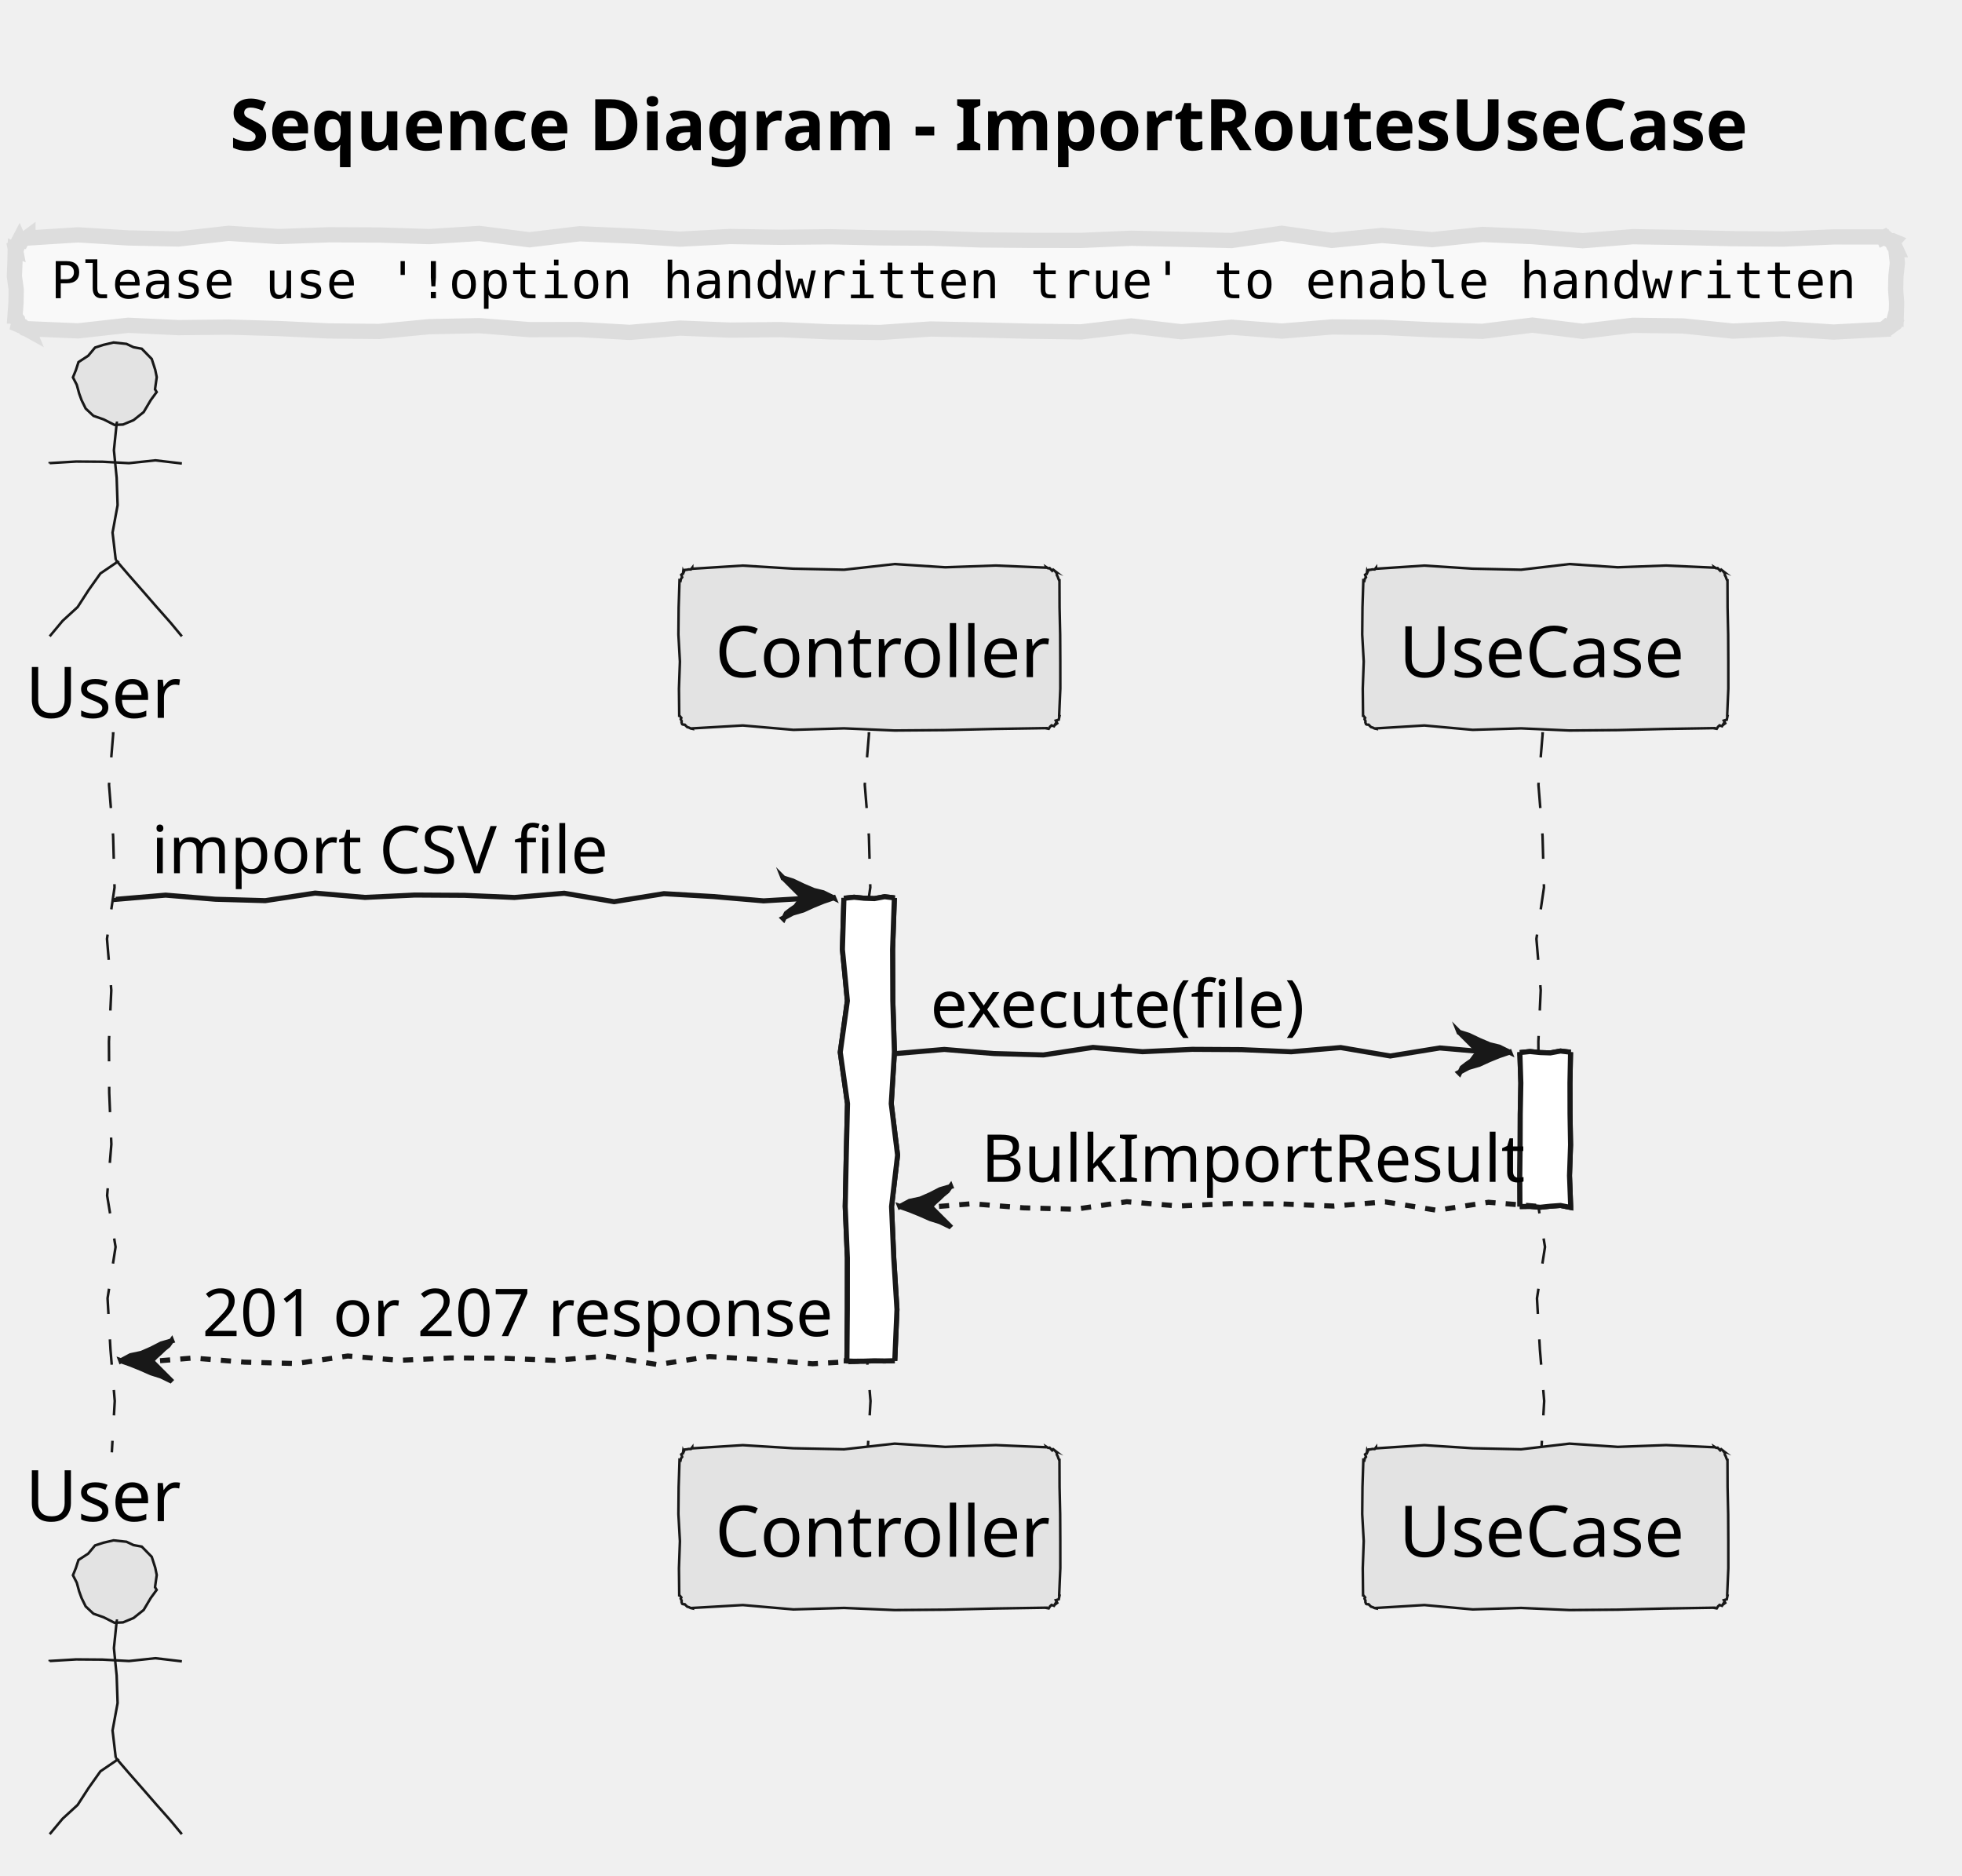
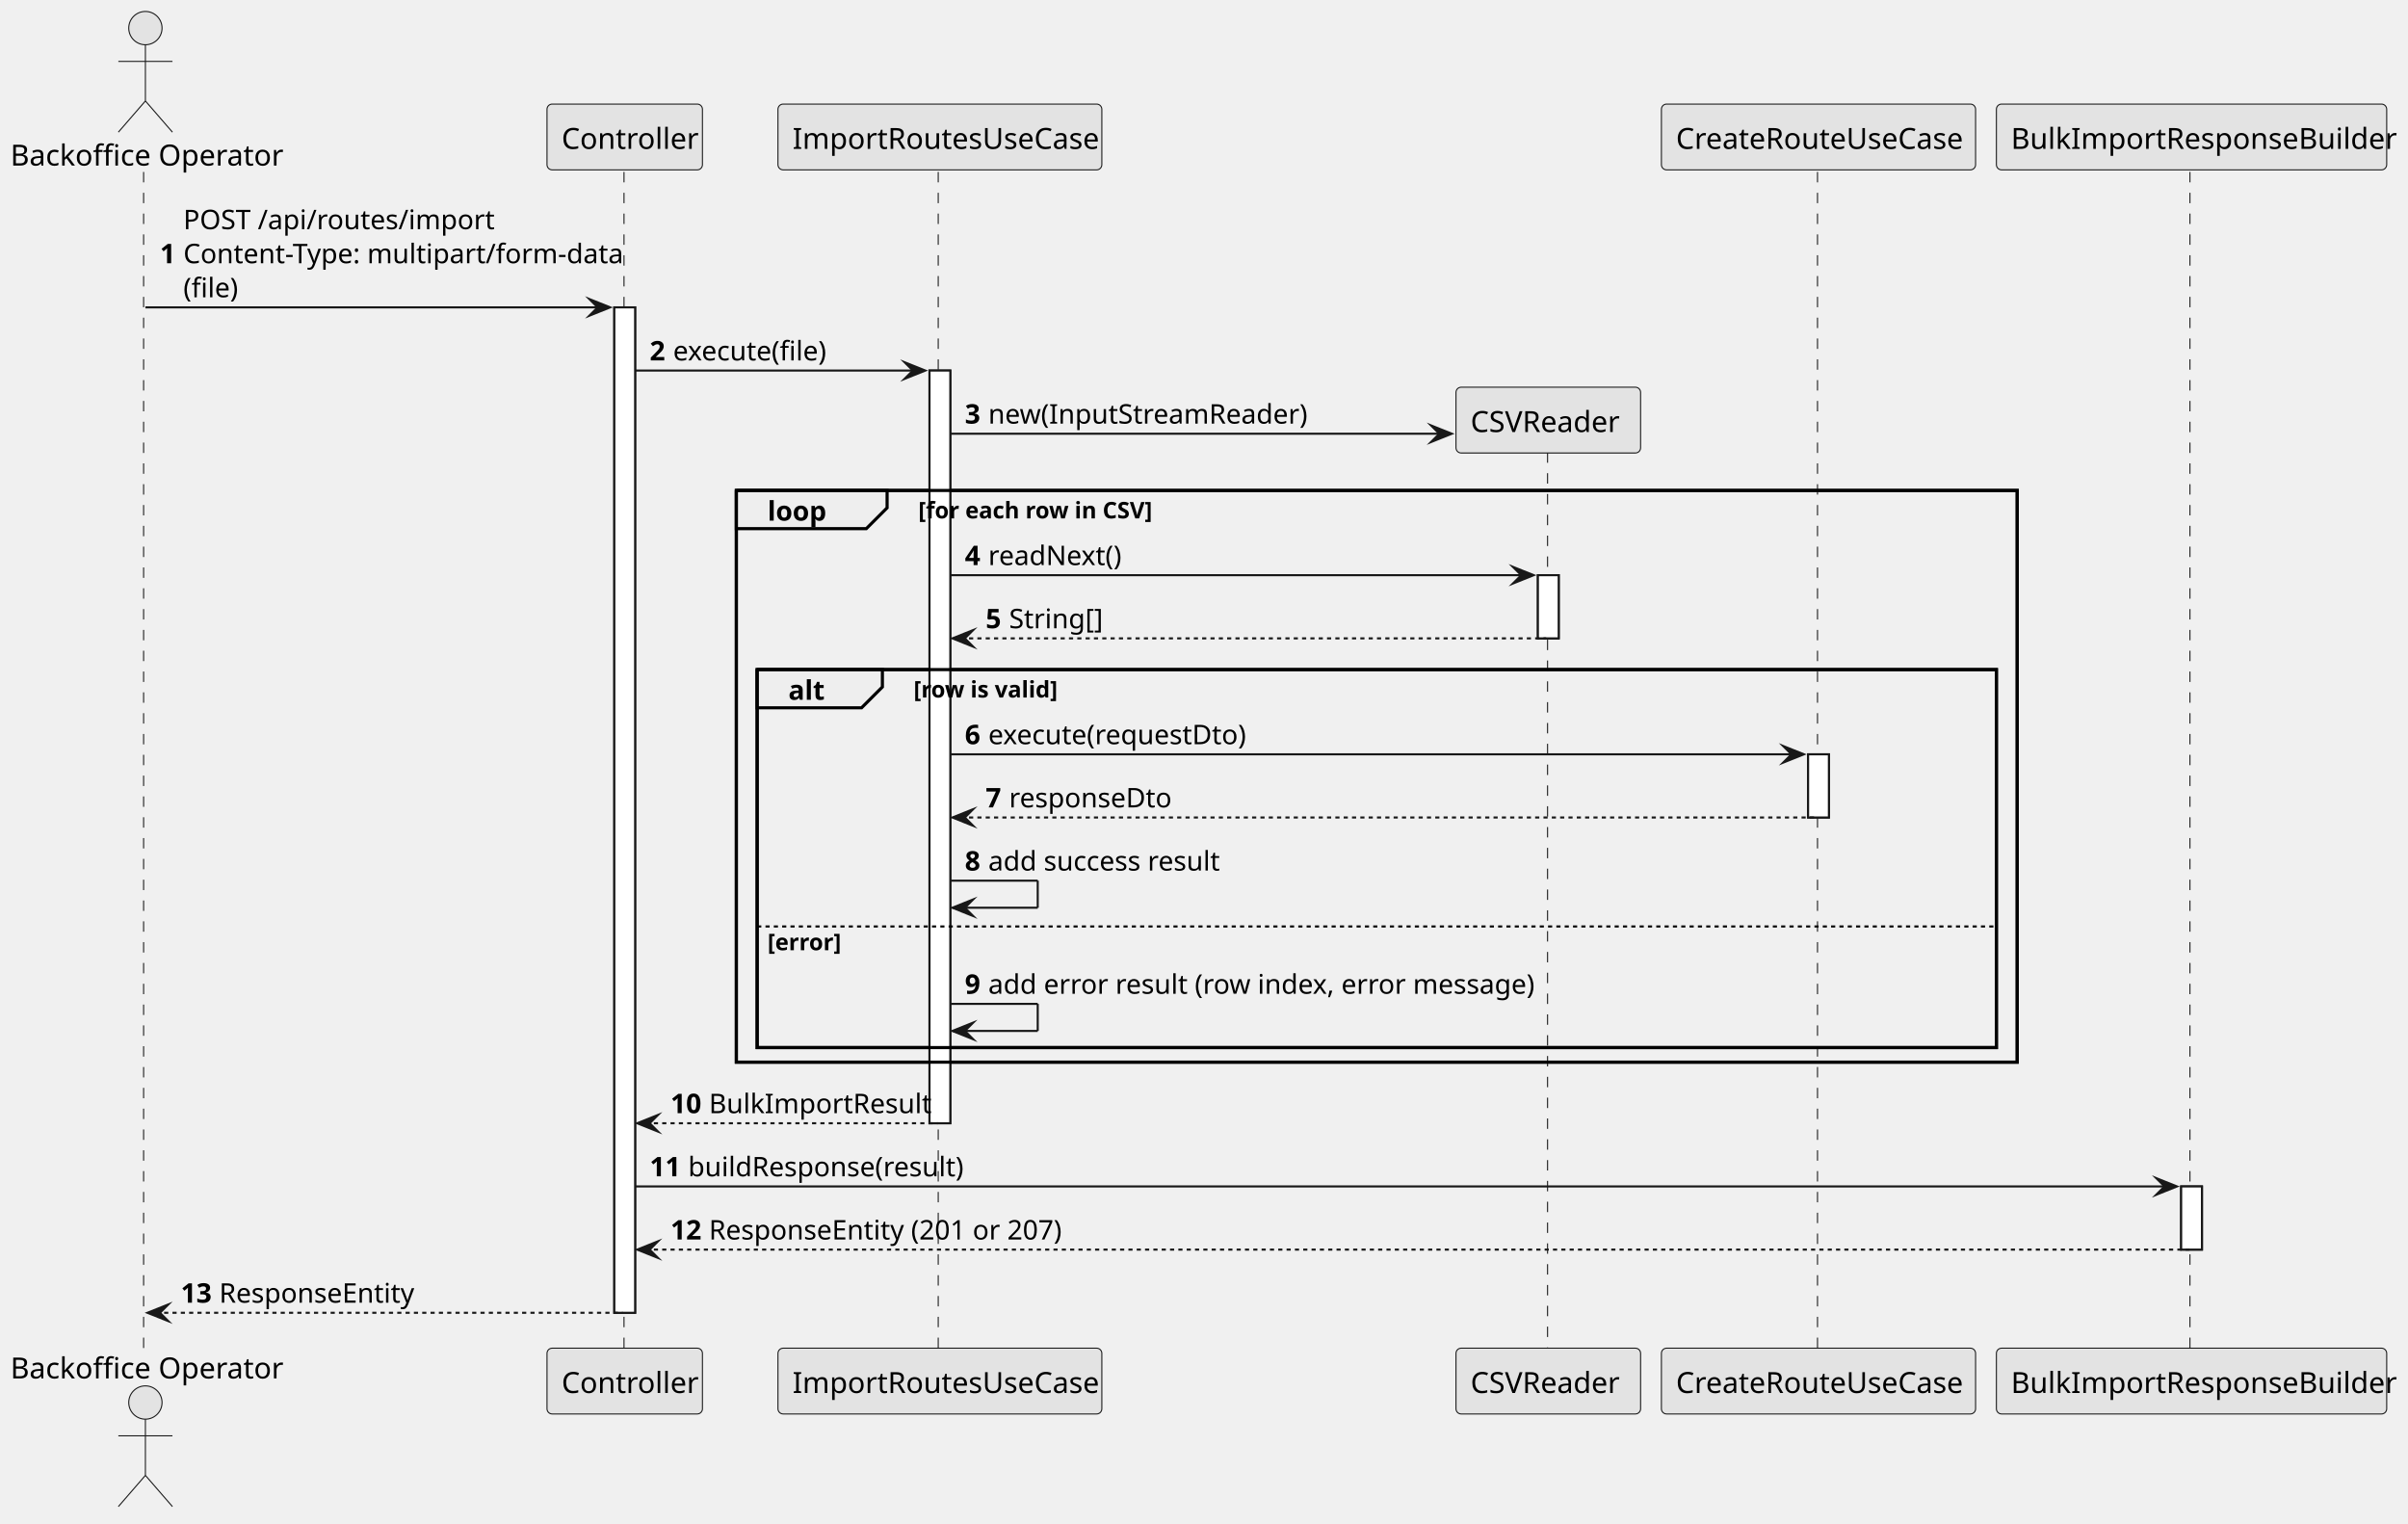
- <svg xmlns="http://www.w3.org/2000/svg" contentStyleType="text/css" data-diagram-type="SEQUENCE" height="369px" preserveAspectRatio="none" style="width:386px;height:369px;background:#FFFFFF;" version="1.1" viewBox="0 0 386 369" width="386px" zoomAndPan="magnify">
+ <svg xmlns="http://www.w3.org/2000/svg" contentStyleType="text/css" data-diagram-type="SEQUENCE" height="732px" preserveAspectRatio="none" style="width:1157px;height:732px;background:#FFFFFF;" version="1.1" viewBox="0 0 1157 732" width="1157px" zoomAndPan="magnify">
  <defs />
  <g>
-     <g class="title" data-source-line="7">
-       <text fill="#000000" font-family="FG Virgil" font-size="14" font-weight="700" lengthAdjust="spacing" textLength="288.641" x="45.209" y="29.533">Sequence Diagram - ImportRoutesUseCase</text>
-     </g>
-     <polygon fill="#F9F9F9" points="5.5,46.609,5.5,46.82,15.366,46.195,25.233,46.803,35.099,47.009,44.966,45.896,54.832,46.532,64.699,46.183,74.565,46.226,84.432,46.541,94.298,45.918,104.165,47.163,114.031,45.979,123.897,46.412,133.764,47.041,143.63,46.524,153.497,46.678,163.363,46.577,173.23,46.788,183.096,46.849,192.963,47.195,202.829,47.28,212.695,47.289,222.562,46.864,232.428,47.073,242.295,47.312,252.161,45.888,262.028,47.288,271.894,46.313,281.761,47.143,291.627,46.114,301.493,46.541,311.36,47.351,321.226,46.561,331.093,46.715,340.959,46.948,350.826,47.026,360.692,46.605,370.559,46.609,370.595,46.698,370.839,46.58,371.302,46.99,371.689,47.218,372.029,47.332,372.326,47.342,372.515,47.42,372.324,47.633,372.418,47.965,372.574,48.323,372.894,48.748,373.059,49.109,372.993,49.109,373.286,51.721,373,54.332,372.944,56.943,373.135,59.555,373.059,62.166,372.853,62.081,372.752,62.453,372.966,62.956,372.753,63.282,372.699,63.674,372.326,63.934,372.285,63.835,372.014,64.178,371.695,64.409,371.205,64.228,370.9,64.49,370.559,64.666,370.559,64.792,360.692,65.318,350.826,64.662,340.959,65.129,331.093,64.112,321.226,63.989,311.36,65.17,301.493,63.949,291.627,65.175,281.761,64.873,271.894,64.398,262.028,64.312,252.161,65.125,242.295,64.367,232.428,65.258,222.562,64.113,212.695,65.283,202.829,65.15,192.963,64.911,183.096,64.713,173.23,65.393,163.363,65.28,153.497,64.835,143.63,64.934,133.764,64.536,123.897,65.382,114.031,64.821,104.165,64.839,94.298,64.058,84.432,64.261,74.565,65.197,64.699,65.096,54.832,64.623,44.966,64.344,35.099,64.447,25.233,63.98,15.366,65.081,5.5,64.666,5.594,64.894,5.214,64.682,4.881,64.587,4.422,64.185,4.097,64.107,3.732,63.934,3.613,63.884,3.673,63.617,3.515,63.258,3.463,62.944,3.076,62.49,3,62.166,2.955,62.166,3.148,59.555,3.189,56.943,2.829,54.332,2.935,51.721,3,49.109,3.046,49.128,2.958,48.678,3.402,48.447,3.519,48.082,3.555,47.682,3.732,47.342,3.75,47.385,4.179,47.42,4.399,46.952,4.833,46.999,5.183,46.844,5.5,46.609" style="stroke:#DDDDDD;stroke-width:3;stroke-linejoin:miter;stroke-miterlimit:10;" />
-     <text fill="#000000" font-family="monospace" font-size="10" lengthAdjust="spacing" textLength="354.058" x="10" y="58.666">Please use '!option handwritten true' to enable handwritten</text>
-     <g>
-       <polygon fill="#FFFFFF" points="166.033,176.627,166.033,176.697,168.033,176.489,170.033,176.691,172.033,176.76,174.033,176.389,176.033,176.627,175.955,176.627,175.606,186.744,175.649,196.861,175.965,206.978,175.341,217.096,176.586,227.213,175.402,237.33,175.835,247.447,176.465,257.565,176.033,267.682,176.033,267.653,174.033,267.704,172.033,267.671,170.033,267.741,168.033,267.761,166.033,267.682,166.618,267.682,166.704,257.565,166.712,247.447,166.287,237.33,166.496,227.213,166.735,217.096,165.311,206.978,166.711,196.861,165.736,186.744,166.033,176.627" style="stroke:#181818;stroke-width:1;stroke-linejoin:miter;stroke-miterlimit:10;" />
-     </g>
-     <g>
-       <polygon fill="#FFFFFF" points="299.012,206.978,299.012,207.049,301.012,206.84,303.012,207.043,305.012,207.112,307.012,206.741,309.012,206.978,308.986,206.978,308.87,213.049,308.884,219.119,308.989,225.19,308.781,231.26,309.012,237.33,309.012,237.515,307.012,237.12,305.012,237.264,303.012,237.474,301.012,237.302,299.012,237.33,299.034,237.33,299.001,231.26,299.071,225.19,299.091,219.119,299.207,213.049,299.012,206.978" style="stroke:#181818;stroke-width:1;stroke-linejoin:miter;stroke-miterlimit:10;" />
-     </g>
-     <g class="participant-lifeline" data-entity-uid="part1" data-qualified-name="user" data-source-line="9" id="part1-lifeline">
-       <g>
-         <polygon fill="#000000" fill-opacity="0" points="18.779,144.275,18.779,144.345,20.379,144.137,21.979,144.34,23.579,144.409,25.179,144.038,26.779,144.275,26.702,144.275,26.353,154.376,26.396,164.476,26.711,174.577,26.088,184.677,27.333,194.778,26.149,204.878,26.581,214.978,27.211,225.079,26.694,235.179,26.848,245.28,26.747,255.38,26.958,265.481,27.018,275.581,26.779,285.682,26.779,285.877,25.179,285.905,23.579,285.908,21.979,285.767,20.379,285.836,18.779,285.682,19.482,285.682,18.058,275.581,19.458,265.481,18.483,255.38,19.313,245.28,18.284,235.179,18.711,225.079,19.521,214.978,18.731,204.878,18.885,194.778,19.118,184.677,19.195,174.577,18.775,164.476,19.067,154.376,18.779,144.275" />
-         <path d="M22,144.275 L22.28,144.275 L21.448,154.376 L22.258,164.476 L22.533,174.577 L21.049,184.677 L21.896,194.778 L21.431,204.878 L21.489,214.978 L21.909,225.079 L21.078,235.179 L22.738,245.28 L21.16,255.38 L21.736,265.481 L22.576,275.581 L22,285.682" fill="none" style="stroke:#181818;stroke-width:0.5;stroke-dasharray:5,5;" />
-       </g>
-     </g>
-     <g class="participant-lifeline" data-entity-uid="part2" data-qualified-name="ctrl" data-source-line="10" id="part2-lifeline">
-       <g>
-         <polygon fill="#000000" fill-opacity="0" points="167.033,144.275,167.033,144.345,168.633,144.137,170.233,144.34,171.833,144.409,173.433,144.038,175.033,144.275,174.955,144.275,174.606,154.376,174.649,164.476,174.965,174.577,174.341,184.677,175.586,194.778,174.402,204.878,174.835,214.978,175.465,225.079,174.947,235.179,175.101,245.28,175.001,255.38,175.211,265.481,175.272,275.581,175.033,285.682,175.033,285.877,173.433,285.905,171.833,285.908,170.233,285.767,168.633,285.836,167.033,285.682,167.735,285.682,166.311,275.581,167.711,265.481,166.736,255.38,167.566,245.28,166.538,235.179,166.964,225.079,167.774,214.978,166.984,204.878,167.138,194.778,167.371,184.677,167.449,174.577,167.029,164.476,167.32,154.376,167.033,144.275" />
-         <path d="M170.688,144.275 L170.968,144.275 L170.136,154.376 L170.946,164.476 L171.221,174.577 L169.737,184.677 L170.584,194.778 L170.119,204.878 L170.177,214.978 L170.597,225.079 L169.766,235.179 L171.426,245.28 L169.848,255.38 L170.424,265.481 L171.264,275.581 L170.688,285.682" fill="none" style="stroke:#181818;stroke-width:0.5;stroke-dasharray:5,5;" />
-       </g>
-     </g>
-     <g class="participant-lifeline" data-entity-uid="part3" data-qualified-name="uc" data-source-line="11" id="part3-lifeline">
-       <g>
-         <polygon fill="#000000" fill-opacity="0" points="300.012,144.275,300.012,144.345,301.612,144.137,303.212,144.34,304.812,144.409,306.412,144.038,308.012,144.275,307.934,144.275,307.585,154.376,307.628,164.476,307.944,174.577,307.32,184.677,308.565,194.778,307.381,204.878,307.814,214.978,308.444,225.079,307.926,235.179,308.08,245.28,307.98,255.38,308.19,265.481,308.251,275.581,308.012,285.682,308.012,285.877,306.412,285.905,304.812,285.908,303.212,285.767,301.612,285.836,300.012,285.682,300.714,285.682,299.291,275.581,300.69,265.481,299.715,255.38,300.546,245.28,299.517,235.179,299.943,225.079,300.753,214.978,299.963,204.878,300.117,194.778,300.35,184.677,300.428,174.577,300.008,164.476,300.299,154.376,300.012,144.275" />
-         <path d="M303.222,144.275 L303.502,144.275 L302.67,154.376 L303.48,164.476 L303.755,174.577 L302.271,184.677 L303.119,194.778 L302.654,204.878 L302.711,214.978 L303.131,225.079 L302.3,235.179 L303.96,245.28 L302.382,255.38 L302.959,265.481 L303.798,275.581 L303.222,285.682" fill="none" style="stroke:#181818;stroke-width:0.5;stroke-dasharray:5,5;" />
-       </g>
-     </g>
-     <g class="participant participant-head" data-entity-uid="part1" data-qualified-name="user" data-source-line="9" id="part1-head">
-       <text fill="#000000" font-family="FG Virgil" font-size="14" lengthAdjust="spacing" textLength="29.559" x="5" y="141.199">User</text>
-       <polygon fill="#E3E3E3" points="30.823,77.112,29.651,78.714,28.264,81.061,26.28,82.643,24.196,83.507,22.534,83.583,20.397,82.501,18.382,81.794,16.852,80.36,16.049,78.717,15.573,77.409,15.107,75.701,14.35,74.231,14.932,72.796,15.441,71.224,17.353,69.98,18.698,68.367,20.364,67.831,22.343,67.37,24.881,67.644,26.272,68.299,27.888,68.597,29.854,70.61,30.539,72.736,30.836,74.187,30.499,76.577" style="stroke:#181818;stroke-width:0.5;stroke-linejoin:miter;stroke-miterlimit:10;" />
-       <path d="M22.779,83.166 L22.966,83.166 L22.411,88.566 L22.951,93.966 L23.135,99.366 L22.145,104.766 L22.779,110.166 M9.779,91.166 L9.779,91.097 L14.979,90.787 L20.179,90.825 L25.379,91.105 L30.579,90.552 L35.779,91.166 M22.779,110.166 L23.151,110.488 L19.756,112.799 L17.447,116.051 L15.269,119.418 L12.322,122.116 L9.779,125.166 M22.779,110.166 L22.825,110.206 L25.358,113.147 L28.099,116.27 L30.74,119.305 L33.573,122.507 L35.779,125.166" fill="none" style="stroke:#181818;stroke-width:0.5;" />
-     </g>
-     <g class="participant participant-tail" data-entity-uid="part1" data-qualified-name="user" data-source-line="9" id="part1-tail">
-       <text fill="#000000" font-family="FG Virgil" font-size="14" lengthAdjust="spacing" textLength="29.559" x="5" y="299.215">User</text>
-       <polygon fill="#E3E3E3" points="30.823,312.737,29.651,314.339,28.264,316.686,26.28,318.268,24.196,319.132,22.534,319.208,20.397,318.126,18.382,317.419,16.852,315.985,16.049,314.342,15.573,313.034,15.107,311.326,14.35,309.856,14.932,308.421,15.441,306.849,17.353,305.605,18.698,303.992,20.364,303.456,22.343,302.995,24.881,303.269,26.272,303.925,27.888,304.222,29.854,306.235,30.539,308.361,30.836,309.812,30.499,312.202" style="stroke:#181818;stroke-width:0.5;stroke-linejoin:miter;stroke-miterlimit:10;" />
-       <path d="M22.779,318.791 L22.966,318.791 L22.411,324.191 L22.951,329.591 L23.135,334.991 L22.145,340.391 L22.779,345.791 M9.779,326.791 L9.779,326.722 L14.979,326.412 L20.179,326.45 L25.379,326.73 L30.579,326.176 L35.779,326.791 M22.779,345.791 L23.151,346.113 L19.756,348.424 L17.447,351.676 L15.269,355.043 L12.322,357.741 L9.779,360.791 M22.779,345.791 L22.825,345.831 L25.358,348.772 L28.099,351.895 L30.74,354.93 L33.573,358.132 L35.779,360.791" fill="none" style="stroke:#181818;stroke-width:0.5;" />
-     </g>
-     <g class="participant participant-head" data-entity-uid="part2" data-qualified-name="ctrl" data-source-line="10" id="part2-head">
-       <polygon fill="#E3E3E3" points="136.188,111.666,136.188,111.876,146.144,111.252,156.099,111.859,166.055,112.066,176.011,110.953,185.966,111.588,195.922,111.24,205.877,111.666,205.828,111.548,206.222,111.791,206.496,111.746,207.009,112.276,207.211,112.058,207.645,112.398,207.584,112.373,207.925,112.807,207.912,113.094,208.106,113.468,208.221,113.808,208.377,114.166,208.437,114.166,208.457,119.488,208.573,124.81,208.601,130.132,208.604,135.453,208.377,140.775,208.456,140.808,208.374,141.188,208.301,141.572,207.716,141.744,208.001,142.276,207.645,142.543,207.607,142.452,207.36,142.854,206.875,142.684,206.576,142.961,206.326,143.357,205.877,143.275,205.877,143.227,195.922,143.381,185.966,143.614,176.011,143.692,166.055,143.272,156.099,143.563,146.144,142.703,136.188,143.275,136.224,143.363,135.904,143.298,135.538,143.119,135.206,143.025,134.712,142.541,134.42,142.543,134.219,142.46,134.082,142.11,134.109,141.828,133.92,141.457,134.044,141.216,133.688,140.775,133.63,140.775,133.574,135.453,133.764,130.132,133.466,124.81,133.515,119.488,133.688,114.166,133.888,114.249,133.969,113.868,134.207,113.553,134.028,113.064,134.372,112.793,134.42,112.398,134.495,112.58,134.714,112.106,135.115,112.076,135.497,111.998,135.918,112.013,136.188,111.666" style="stroke:#181818;stroke-width:0.5;stroke-linejoin:miter;stroke-miterlimit:10;" />
-       <text fill="#000000" font-family="FG Virgil" font-size="14" lengthAdjust="spacing" textLength="60.69" x="140.688" y="133.199">Controller</text>
-     </g>
-     <g class="participant participant-tail" data-entity-uid="part2" data-qualified-name="ctrl" data-source-line="10" id="part2-tail">
-       <polygon fill="#E3E3E3" points="136.188,284.682,136.188,284.892,146.144,284.267,156.099,284.875,166.055,285.081,176.011,283.968,185.966,284.604,195.922,284.255,205.877,284.682,205.828,284.563,206.222,284.807,206.496,284.762,207.009,285.291,207.211,285.073,207.645,285.414,207.584,285.389,207.925,285.822,207.912,286.11,208.106,286.483,208.221,286.824,208.377,287.182,208.437,287.182,208.457,292.503,208.573,297.825,208.601,303.147,208.604,308.469,208.377,313.791,208.456,313.824,208.374,314.204,208.301,314.588,207.716,314.76,208.001,315.292,207.645,315.559,207.607,315.467,207.36,315.87,206.875,315.699,206.576,315.977,206.326,316.373,205.877,316.291,205.877,316.242,195.922,316.396,185.966,316.63,176.011,316.707,166.055,316.287,156.099,316.578,146.144,315.719,136.188,316.291,136.224,316.379,135.904,316.313,135.538,316.135,135.206,316.041,134.712,315.557,134.42,315.559,134.219,315.476,134.082,315.126,134.109,314.844,133.92,314.473,134.044,314.231,133.688,313.791,133.63,313.791,133.574,308.469,133.764,303.147,133.466,297.825,133.515,292.503,133.688,287.182,133.888,287.264,133.969,286.884,134.207,286.568,134.028,286.08,134.372,285.808,134.42,285.414,134.495,285.596,134.714,285.122,135.115,285.091,135.497,285.013,135.918,285.029,136.188,284.682" style="stroke:#181818;stroke-width:0.5;stroke-linejoin:miter;stroke-miterlimit:10;" />
-       <text fill="#000000" font-family="FG Virgil" font-size="14" lengthAdjust="spacing" textLength="60.69" x="140.688" y="306.215">Controller</text>
-     </g>
-     <g class="participant participant-head" data-entity-uid="part3" data-qualified-name="uc" data-source-line="11" id="part3-head">
-       <polygon fill="#E3E3E3" points="270.722,111.666,270.722,111.876,280.233,111.252,289.745,111.859,299.256,112.066,308.767,110.953,318.279,111.588,327.79,111.24,337.301,111.666,337.252,111.548,337.646,111.791,337.92,111.746,338.433,112.276,338.635,112.058,339.069,112.398,339.008,112.373,339.349,112.807,339.336,113.094,339.529,113.468,339.645,113.808,339.801,114.166,339.861,114.166,339.881,119.488,339.997,124.81,340.025,130.132,340.028,135.453,339.801,140.775,339.88,140.808,339.798,141.188,339.725,141.572,339.14,141.744,339.424,142.276,339.069,142.543,339.031,142.452,338.784,142.854,338.299,142.684,338,142.961,337.749,143.357,337.301,143.275,337.301,143.227,327.79,143.381,318.279,143.614,308.767,143.692,299.256,143.272,289.745,143.563,280.233,142.703,270.722,143.275,270.758,143.363,270.438,143.298,270.072,143.119,269.74,143.025,269.246,142.541,268.954,142.543,268.754,142.46,268.617,142.11,268.643,141.828,268.454,141.457,268.579,141.216,268.222,140.775,268.164,140.775,268.108,135.453,268.298,130.132,268,124.81,268.049,119.488,268.222,114.166,268.422,114.249,268.503,113.868,268.741,113.553,268.562,113.064,268.906,112.793,268.954,112.398,269.03,112.58,269.248,112.106,269.649,112.076,270.031,111.998,270.452,112.013,270.722,111.666" style="stroke:#181818;stroke-width:0.5;stroke-linejoin:miter;stroke-miterlimit:10;" />
-       <text fill="#000000" font-family="FG Virgil" font-size="14" lengthAdjust="spacing" textLength="57.579" x="275.222" y="133.199">UseCase</text>
-     </g>
-     <g class="participant participant-tail" data-entity-uid="part3" data-qualified-name="uc" data-source-line="11" id="part3-tail">
-       <polygon fill="#E3E3E3" points="270.722,284.682,270.722,284.892,280.233,284.267,289.745,284.875,299.256,285.081,308.767,283.968,318.279,284.604,327.79,284.255,337.301,284.682,337.252,284.563,337.646,284.807,337.92,284.762,338.433,285.291,338.635,285.073,339.069,285.414,339.008,285.389,339.349,285.822,339.336,286.11,339.529,286.483,339.645,286.824,339.801,287.182,339.861,287.182,339.881,292.503,339.997,297.825,340.025,303.147,340.028,308.469,339.801,313.791,339.88,313.824,339.798,314.204,339.725,314.588,339.14,314.76,339.424,315.292,339.069,315.559,339.031,315.467,338.784,315.87,338.299,315.699,338,315.977,337.749,316.373,337.301,316.291,337.301,316.242,327.79,316.396,318.279,316.63,308.767,316.707,299.256,316.287,289.745,316.578,280.233,315.719,270.722,316.291,270.758,316.379,270.438,316.313,270.072,316.135,269.74,316.041,269.246,315.557,268.954,315.559,268.754,315.476,268.617,315.126,268.643,314.844,268.454,314.473,268.579,314.231,268.222,313.791,268.164,313.791,268.108,308.469,268.298,303.147,268,297.825,268.049,292.503,268.222,287.182,268.422,287.264,268.503,286.884,268.741,286.568,268.562,286.08,268.906,285.808,268.954,285.414,269.03,285.596,269.248,285.122,269.649,285.091,270.031,285.013,270.452,285.029,270.722,284.682" style="stroke:#181818;stroke-width:0.5;stroke-linejoin:miter;stroke-miterlimit:10;" />
-       <text fill="#000000" font-family="FG Virgil" font-size="14" lengthAdjust="spacing" textLength="57.579" x="275.222" y="306.215">UseCase</text>
-     </g>
-     <g>
-       <polygon fill="#FFFFFF" points="166.033,176.627,166.033,176.697,168.033,176.489,170.033,176.691,172.033,176.76,174.033,176.389,176.033,176.627,175.955,176.627,175.606,186.744,175.649,196.861,175.965,206.978,175.341,217.096,176.586,227.213,175.402,237.33,175.835,247.447,176.465,257.565,176.033,267.682,176.033,267.653,174.033,267.704,172.033,267.671,170.033,267.741,168.033,267.761,166.033,267.682,166.618,267.682,166.704,257.565,166.712,247.447,166.287,237.33,166.496,227.213,166.735,217.096,165.311,206.978,166.711,196.861,165.736,186.744,166.033,176.627" style="stroke:#181818;stroke-width:1;stroke-linejoin:miter;stroke-miterlimit:10;" />
-     </g>
-     <g>
-       <polygon fill="#FFFFFF" points="299.012,206.978,299.012,207.049,301.012,206.84,303.012,207.043,305.012,207.112,307.012,206.741,309.012,206.978,308.986,206.978,308.87,213.049,308.884,219.119,308.989,225.19,308.781,231.26,309.012,237.33,309.012,237.515,307.012,237.12,305.012,237.264,303.012,237.474,301.012,237.302,299.012,237.33,299.034,237.33,299.001,231.26,299.071,225.19,299.091,219.119,299.207,213.049,299.012,206.978" style="stroke:#181818;stroke-width:1;stroke-linejoin:miter;stroke-miterlimit:10;" />
+     <g>
+       <rect fill="#FFFFFF" height="483.016" style="stroke:#181818;stroke-width:1;" width="10" x="295.168" y="147.664" />
+     </g>
+     <g>
+       <rect fill="#FFFFFF" height="361.609" style="stroke:#181818;stroke-width:1;" width="10" x="446.607" y="178.016" />
+     </g>
+     <g>
+       <rect fill="#FFFFFF" height="30.352" style="stroke:#181818;stroke-width:1;" width="10" x="738.926" y="276.328" />
+     </g>
+     <g>
+       <rect fill="#FFFFFF" height="30.352" style="stroke:#181818;stroke-width:1;" width="10" x="868.756" y="362.383" />
+     </g>
+     <g>
+       <rect fill="#FFFFFF" height="30.352" style="stroke:#181818;stroke-width:1;" width="10" x="1048.001" y="569.977" />
+     </g>
+     <rect fill="none" height="274.648" style="stroke:#000000;stroke-width:1.5;" width="615.435" x="353.8" y="235.625" />
+     <rect fill="none" height="181.594" style="stroke:#000000;stroke-width:1.5;" width="595.435" x="363.8" y="321.68" />
+     <g class="participant-lifeline" data-entity-uid="part1" data-qualified-name="Actor" data-source-line="6" id="part1-lifeline">
+       <g>
+         <rect fill="#000000" fill-opacity="0" height="566.07" width="8" x="65.862" y="82.609" />
+         <line style="stroke:#181818;stroke-width:0.5;stroke-dasharray:5,5;" x1="69" x2="69" y1="82.609" y2="648.68" />
+       </g>
+     </g>
+     <g class="participant-lifeline" data-entity-uid="part2" data-qualified-name="Ctrl" data-source-line="7" id="part2-lifeline">
+       <g>
+         <rect fill="#000000" fill-opacity="0" height="566.07" width="8" x="296.168" y="82.609" />
+         <line style="stroke:#181818;stroke-width:0.5;stroke-dasharray:5,5;" x1="299.823" x2="299.823" y1="82.609" y2="648.68" />
+       </g>
+     </g>
+     <g class="participant-lifeline" data-entity-uid="part3" data-qualified-name="UC" data-source-line="8" id="part3-lifeline">
+       <g>
+         <rect fill="#000000" fill-opacity="0" height="566.07" width="8" x="447.607" y="82.609" />
+         <line style="stroke:#181818;stroke-width:0.5;stroke-dasharray:5,5;" x1="450.8" x2="450.8" y1="82.609" y2="648.68" />
+       </g>
+     </g>
+     <g class="participant-lifeline" data-entity-uid="part4" data-qualified-name="Reader" data-source-line="9" id="part4-lifeline">
+       <g>
+         <rect fill="#000000" fill-opacity="0" height="431.359" width="8" x="739.926" y="217.32" />
+         <line style="stroke:#181818;stroke-width:0.5;stroke-dasharray:5,5;" x1="743.574" x2="743.574" y1="217.32" y2="648.68" />
+       </g>
+     </g>
+     <g class="participant-lifeline" data-entity-uid="part5" data-qualified-name="InnerUC" data-source-line="10" id="part5-lifeline">
+       <g>
+         <rect fill="#000000" fill-opacity="0" height="566.07" width="8" x="869.756" y="82.609" />
+         <line style="stroke:#181818;stroke-width:0.5;stroke-dasharray:5,5;" x1="873.277" x2="873.277" y1="82.609" y2="648.68" />
+       </g>
+     </g>
+     <g class="participant-lifeline" data-entity-uid="part6" data-qualified-name="Builder" data-source-line="11" id="part6-lifeline">
+       <g>
+         <rect fill="#000000" fill-opacity="0" height="566.07" width="8" x="1049.001" y="82.609" />
+         <line style="stroke:#181818;stroke-width:0.5;stroke-dasharray:5,5;" x1="1052.235" x2="1052.235" y1="82.609" y2="648.68" />
+       </g>
+     </g>
+     <g class="participant participant-head" data-entity-uid="part1" data-qualified-name="Actor" data-source-line="6" id="part1-head">
+       <text fill="#000000" font-family="sans-serif" font-size="14" lengthAdjust="spacing" textLength="123.724" x="5" y="79.533">Backoffice Operator</text>
+       <ellipse cx="69.862" cy="13.5" fill="#E3E3E3" rx="8" ry="8" style="stroke:#181818;stroke-width:0.5;" />
+       <path d="M69.862,21.5 L69.862,48.5 M56.862,29.5 L82.862,29.5 M69.862,48.5 L56.862,63.5 M69.862,48.5 L82.862,63.5" fill="none" style="stroke:#181818;stroke-width:0.5;" />
+     </g>
+     <g class="participant participant-tail" data-entity-uid="part1" data-qualified-name="Actor" data-source-line="6" id="part1-tail">
+       <text fill="#000000" font-family="sans-serif" font-size="14" lengthAdjust="spacing" textLength="123.724" x="5" y="662.213">Backoffice Operator</text>
+       <ellipse cx="69.862" cy="673.789" fill="#E3E3E3" rx="8" ry="8" style="stroke:#181818;stroke-width:0.5;" />
+       <path d="M69.862,681.789 L69.862,708.789 M56.862,689.789 L82.862,689.789 M69.862,708.789 L56.862,723.789 M69.862,708.789 L82.862,723.789" fill="none" style="stroke:#181818;stroke-width:0.5;" />
+     </g>
+     <g class="participant participant-head" data-entity-uid="part2" data-qualified-name="Ctrl" data-source-line="7" id="part2-head">
+       <rect fill="#E3E3E3" height="31.609" rx="2.5" ry="2.5" style="stroke:#181818;stroke-width:0.5;" width="74.689" x="262.823" y="50" />
+       <text fill="#000000" font-family="sans-serif" font-size="14" lengthAdjust="spacing" textLength="60.69" x="269.823" y="71.533">Controller</text>
+     </g>
+     <g class="participant participant-tail" data-entity-uid="part2" data-qualified-name="Ctrl" data-source-line="7" id="part2-tail">
+       <rect fill="#E3E3E3" height="31.609" rx="2.5" ry="2.5" style="stroke:#181818;stroke-width:0.5;" width="74.689" x="262.823" y="647.68" />
+       <text fill="#000000" font-family="sans-serif" font-size="14" lengthAdjust="spacing" textLength="60.69" x="269.823" y="669.213">Controller</text>
+     </g>
+     <g class="participant participant-head" data-entity-uid="part3" data-qualified-name="UC" data-source-line="8" id="part3-head">
+       <rect fill="#E3E3E3" height="31.609" rx="2.5" ry="2.5" style="stroke:#181818;stroke-width:0.5;" width="155.613" x="373.8" y="50" />
+       <text fill="#000000" font-family="sans-serif" font-size="14" lengthAdjust="spacing" textLength="141.613" x="380.8" y="71.533">ImportRoutesUseCase</text>
+     </g>
+     <g class="participant participant-tail" data-entity-uid="part3" data-qualified-name="UC" data-source-line="8" id="part3-tail">
+       <rect fill="#E3E3E3" height="31.609" rx="2.5" ry="2.5" style="stroke:#181818;stroke-width:0.5;" width="155.613" x="373.8" y="647.68" />
+       <text fill="#000000" font-family="sans-serif" font-size="14" lengthAdjust="spacing" textLength="141.613" x="380.8" y="669.213">ImportRoutesUseCase</text>
+     </g>
+     <g class="participant participant-tail" data-entity-uid="part4" data-qualified-name="Reader" data-source-line="9" id="part4-tail">
+       <rect fill="#E3E3E3" height="31.609" rx="2.5" ry="2.5" style="stroke:#181818;stroke-width:0.5;" width="88.703" x="699.574" y="647.68" />
+       <text fill="#000000" font-family="sans-serif" font-size="14" lengthAdjust="spacing" textLength="74.703" x="706.574" y="669.213">CSVReader</text>
+     </g>
+     <g class="participant participant-head" data-entity-uid="part5" data-qualified-name="InnerUC" data-source-line="10" id="part5-head">
+       <rect fill="#E3E3E3" height="31.609" rx="2.5" ry="2.5" style="stroke:#181818;stroke-width:0.5;" width="150.958" x="798.277" y="50" />
+       <text fill="#000000" font-family="sans-serif" font-size="14" lengthAdjust="spacing" textLength="136.958" x="805.277" y="71.533">CreateRouteUseCase</text>
+     </g>
+     <g class="participant participant-tail" data-entity-uid="part5" data-qualified-name="InnerUC" data-source-line="10" id="part5-tail">
+       <rect fill="#E3E3E3" height="31.609" rx="2.5" ry="2.5" style="stroke:#181818;stroke-width:0.5;" width="150.958" x="798.277" y="647.68" />
+       <text fill="#000000" font-family="sans-serif" font-size="14" lengthAdjust="spacing" textLength="136.958" x="805.277" y="669.213">CreateRouteUseCase</text>
+     </g>
+     <g class="participant participant-head" data-entity-uid="part6" data-qualified-name="Builder" data-source-line="11" id="part6-head">
+       <rect fill="#E3E3E3" height="31.609" rx="2.5" ry="2.5" style="stroke:#181818;stroke-width:0.5;" width="187.53" x="959.235" y="50" />
+       <text fill="#000000" font-family="sans-serif" font-size="14" lengthAdjust="spacing" textLength="173.53" x="966.235" y="71.533">BulkImportResponseBuilder</text>
+     </g>
+     <g class="participant participant-tail" data-entity-uid="part6" data-qualified-name="Builder" data-source-line="11" id="part6-tail">
+       <rect fill="#E3E3E3" height="31.609" rx="2.5" ry="2.5" style="stroke:#181818;stroke-width:0.5;" width="187.53" x="959.235" y="647.68" />
+       <text fill="#000000" font-family="sans-serif" font-size="14" lengthAdjust="spacing" textLength="173.53" x="966.235" y="669.213">BulkImportResponseBuilder</text>
+     </g>
+     <g>
+       <rect fill="#FFFFFF" height="483.016" style="stroke:#181818;stroke-width:1;" width="10" x="295.168" y="147.664" />
+     </g>
+     <g>
+       <rect fill="#FFFFFF" height="361.609" style="stroke:#181818;stroke-width:1;" width="10" x="446.607" y="178.016" />
+     </g>
+     <g>
+       <rect fill="#FFFFFF" height="30.352" style="stroke:#181818;stroke-width:1;" width="10" x="738.926" y="276.328" />
+     </g>
+     <g>
+       <rect fill="#FFFFFF" height="30.352" style="stroke:#181818;stroke-width:1;" width="10" x="868.756" y="362.383" />
+     </g>
+     <g>
+       <rect fill="#FFFFFF" height="30.352" style="stroke:#181818;stroke-width:1;" width="10" x="1048.001" y="569.977" />
    </g>
    <g class="message" data-entity-1="part1" data-entity-2="part2" data-source-line="13" id="msg1">
-       <polygon fill="#181818" points="154.033,172.627,154.059,172.692,155.981,173.299,158.057,174.287,160.082,175.151,161.944,175.606,164.033,176.627,164.023,176.603,161.98,177.295,159.985,178.108,158.024,179.006,155.947,179.613,154.033,180.627,154.163,180.757,154.684,179.678,155.586,178.98,156.535,178.329,157.213,177.407,158.033,176.627,158.049,176.643,157.225,175.819,156.475,175.069,155.689,174.283,154.971,173.565,154.033,172.627" style="stroke:#181818;stroke-width:1;stroke-linejoin:miter;stroke-miterlimit:10;" />
-       <path d="M22.779,176.627 L22.779,176.907 L32.583,176.075 L42.387,176.885 L52.191,177.16 L61.995,175.676 L71.798,176.523 L81.602,176.058 L91.406,176.116 L101.21,176.536 L111.014,175.705 L120.817,177.365 L130.621,175.787 L140.425,176.363 L150.229,177.203 L160.033,176.627" fill="none" style="stroke:#181818;stroke-width:1;" />
-       <text fill="#000000" font-family="FG Virgil" font-size="13" lengthAdjust="spacing" textLength="86.69" x="29.779" y="171.77">import CSV file</text>
-     </g>
-     <g class="message" data-entity-1="part2" data-entity-2="part3" data-source-line="15" id="msg2">
-       <polygon fill="#181818" points="287.012,202.978,287.038,203.044,288.96,203.65,291.036,204.638,293.061,205.502,294.923,205.958,297.012,206.978,297.002,206.954,294.959,207.647,292.964,208.46,291.003,209.357,288.926,209.964,287.012,210.978,287.142,211.109,287.663,210.03,288.565,209.332,289.514,208.68,290.192,207.758,291.012,206.978,291.028,206.995,290.204,206.171,289.454,205.421,288.668,204.635,287.95,203.917,287.012,202.978" style="stroke:#181818;stroke-width:1;stroke-linejoin:miter;stroke-miterlimit:10;" />
-       <path d="M176.033,206.978 L176.033,207.259 L185.781,206.426 L195.529,207.236 L205.278,207.511 L215.026,206.027 L224.774,206.875 L234.522,206.41 L244.27,206.467 L254.019,206.888 L263.767,206.057 L273.515,207.717 L283.264,206.138 L293.012,206.978" fill="none" style="stroke:#181818;stroke-width:1;" />
-       <text fill="#000000" font-family="FG Virgil" font-size="13" lengthAdjust="spacing" textLength="70.808" x="183.033" y="202.122">execute(file)</text>
-     </g>
-     <g class="message" data-entity-1="part3" data-entity-2="part2" data-source-line="17" id="msg3">
-       <polygon fill="#181818" points="187.033,233.33,187.059,233.395,184.981,234.002,183.057,234.99,181.082,235.854,178.944,236.309,177.033,237.33,177.023,237.306,178.98,237.998,180.985,238.811,183.024,239.709,184.947,240.316,187.033,241.33,187.163,241.461,186.084,240.381,185.386,239.684,184.734,239.032,183.812,238.11,183.033,237.33,183.049,237.346,183.825,236.523,184.675,235.772,185.489,234.986,186.371,234.268,187.033,233.33" style="stroke:#181818;stroke-width:1;stroke-linejoin:miter;stroke-miterlimit:10;" />
-       <path d="M181.033,237.33 L181.033,237.61 L191.198,236.778 L201.363,237.588 L211.528,237.863 L221.692,236.379 L231.857,237.226 L242.022,236.761 L252.187,236.819 L262.352,237.239 L272.517,236.408 L282.682,238.068 L292.847,236.49 L303.012,237.33" fill="none" style="stroke:#181818;stroke-width:1;stroke-dasharray:2,2;" />
-       <text fill="#000000" font-family="FG Virgil" font-size="13" lengthAdjust="spacing" textLength="98.979" x="193.033" y="232.474">BulkImportResult</text>
-     </g>
-     <g class="message" data-entity-1="part2" data-entity-2="part1" data-source-line="19" id="msg4">
-       <polygon fill="#181818" points="33.779,263.682,33.805,263.747,31.728,264.353,29.803,265.341,27.829,266.205,25.691,266.661,23.779,267.682,23.77,267.658,25.727,268.35,27.732,269.163,29.771,270.06,31.694,270.668,33.779,271.682,33.91,271.812,32.831,270.733,32.133,270.035,31.481,269.384,30.559,268.461,29.779,267.682,29.795,267.698,30.572,266.874,31.421,266.124,32.236,265.338,33.117,264.62,33.779,263.682" style="stroke:#181818;stroke-width:1;stroke-linejoin:miter;stroke-miterlimit:10;" />
-       <path d="M27.779,267.682 L27.779,267.962 L37.94,267.129 L48.101,267.939 L58.262,268.214 L68.423,266.73 L78.584,267.578 L88.745,267.113 L98.906,267.17 L109.067,267.591 L119.228,266.76 L129.389,268.42 L139.55,266.841 L149.711,267.418 L159.872,268.258 L170.033,267.682" fill="none" style="stroke:#181818;stroke-width:1;stroke-dasharray:2,2;" />
-       <text fill="#000000" font-family="FG Virgil" font-size="13" lengthAdjust="spacing" textLength="119.253" x="39.779" y="262.825">201 or 207 response</text>
+       <polygon fill="#181818" points="283.168,143.664,293.168,147.664,283.168,151.664,287.168,147.664" style="stroke:#181818;stroke-width:1;stroke-linejoin:miter;stroke-miterlimit:10;" />
+       <line style="stroke:#181818;stroke-width:1;" x1="69.862" x2="289.168" y1="147.664" y2="147.664" />
+       <text fill="#000000" font-family="sans-serif" font-size="13" font-weight="700" lengthAdjust="spacing" textLength="7.23" x="76.862" y="126.456">1</text>
+       <text fill="#000000" font-family="sans-serif" font-size="13" lengthAdjust="spacing" textLength="139.439" x="88.092" y="110.105">POST /api/routes/import</text>
+       <text fill="#000000" font-family="sans-serif" font-size="13" lengthAdjust="spacing" textLength="195.076" x="88.092" y="126.456">Content-Type: multipart/form-data</text>
+       <text fill="#000000" font-family="sans-serif" font-size="13" lengthAdjust="spacing" textLength="25.276" x="88.092" y="142.808">(file)</text>
+     </g>
+     <g class="message" data-entity-1="part2" data-entity-2="part3" data-source-line="16" id="msg2">
+       <polygon fill="#181818" points="434.607,174.016,444.607,178.016,434.607,182.016,438.607,178.016" style="stroke:#181818;stroke-width:1;stroke-linejoin:miter;stroke-miterlimit:10;" />
+       <line style="stroke:#181818;stroke-width:1;" x1="305.168" x2="440.607" y1="178.016" y2="178.016" />
+       <text fill="#000000" font-family="sans-serif" font-size="13" font-weight="700" lengthAdjust="spacing" textLength="7.23" x="312.168" y="173.159">2</text>
+       <text fill="#000000" font-family="sans-serif" font-size="13" lengthAdjust="spacing" textLength="70.808" x="323.398" y="173.159">execute(file)</text>
+     </g>
+     <g class="message" data-entity-1="part3" data-entity-2="part4" data-source-line="19" id="msg3">
+       <polygon fill="#181818" points="687.574,204.367,697.574,208.367,687.574,212.367,691.574,208.367" style="stroke:#181818;stroke-width:1;stroke-linejoin:miter;stroke-miterlimit:10;" />
+       <line style="stroke:#181818;stroke-width:1;" x1="456.607" x2="693.574" y1="208.367" y2="208.367" />
+       <text fill="#000000" font-family="sans-serif" font-size="13" font-weight="700" lengthAdjust="spacing" textLength="7.23" x="463.607" y="203.511">3</text>
+       <text fill="#000000" font-family="sans-serif" font-size="13" lengthAdjust="spacing" textLength="145.958" x="474.837" y="203.511">new(InputStreamReader)</text>
+     </g>
+     <rect fill="#E3E3E3" height="31.609" rx="2.5" ry="2.5" style="stroke:#181818;stroke-width:0.5;" width="88.703" x="699.574" y="186.016" />
+     <text fill="#000000" font-family="sans-serif" font-size="14" lengthAdjust="spacing" textLength="74.703" x="706.574" y="207.549">CSVReader</text>
+     <path d="M353.8,235.625 L426.235,235.625 L426.235,243.977 L416.235,253.977 L353.8,253.977 L353.8,235.625" fill="#EEEEEE" style="stroke:#000000;stroke-width:1.5;" />
+     <rect fill="none" height="274.648" style="stroke:#000000;stroke-width:1.5;" width="615.435" x="353.8" y="235.625" />
+     <text fill="#000000" font-family="sans-serif" font-size="13" font-weight="700" lengthAdjust="spacing" textLength="27.435" x="368.8" y="250.12">loop</text>
+     <text fill="#000000" font-family="sans-serif" font-size="11" font-weight="700" lengthAdjust="spacing" textLength="111.235" x="441.235" y="249.044">[for each row in CSV]</text>
+     <g class="message" data-entity-1="part3" data-entity-2="part4" data-source-line="21" id="msg5">
+       <polygon fill="#181818" points="726.926,272.328,736.926,276.328,726.926,280.328,730.926,276.328" style="stroke:#181818;stroke-width:1;stroke-linejoin:miter;stroke-miterlimit:10;" />
+       <line style="stroke:#181818;stroke-width:1;" x1="456.607" x2="732.926" y1="276.328" y2="276.328" />
+       <text fill="#000000" font-family="sans-serif" font-size="13" font-weight="700" lengthAdjust="spacing" textLength="7.23" x="463.607" y="271.472">4</text>
+       <text fill="#000000" font-family="sans-serif" font-size="13" lengthAdjust="spacing" textLength="61.407" x="474.837" y="271.472">readNext()</text>
+     </g>
+     <g class="message" data-entity-1="part4" data-entity-2="part3" data-source-line="23" id="msg6">
+       <polygon fill="#181818" points="467.607,302.68,457.607,306.68,467.607,310.68,463.607,306.68" style="stroke:#181818;stroke-width:1;stroke-linejoin:miter;stroke-miterlimit:10;" />
+       <line style="stroke:#181818;stroke-width:1;stroke-dasharray:2,2;" x1="461.607" x2="742.926" y1="306.68" y2="306.68" />
+       <text fill="#000000" font-family="sans-serif" font-size="13" font-weight="700" lengthAdjust="spacing" textLength="7.23" x="473.607" y="301.823">5</text>
+       <text fill="#000000" font-family="sans-serif" font-size="13" lengthAdjust="spacing" textLength="41.184" x="484.837" y="301.823">String[]</text>
+     </g>
+     <path d="M363.8,321.68 L423.971,321.68 L423.971,330.031 L413.971,340.031 L363.8,340.031 L363.8,321.68" fill="#EEEEEE" style="stroke:#000000;stroke-width:1.5;" />
+     <rect fill="none" height="181.594" style="stroke:#000000;stroke-width:1.5;" width="595.435" x="363.8" y="321.68" />
+     <text fill="#000000" font-family="sans-serif" font-size="13" font-weight="700" lengthAdjust="spacing" textLength="15.171" x="378.8" y="336.175">alt</text>
+     <text fill="#000000" font-family="sans-serif" font-size="11" font-weight="700" lengthAdjust="spacing" textLength="67.235" x="438.971" y="335.099">[row is valid]</text>
+     <g class="message" data-entity-1="part3" data-entity-2="part5" data-source-line="27" id="msg7">
+       <polygon fill="#181818" points="856.756,358.383,866.756,362.383,856.756,366.383,860.756,362.383" style="stroke:#181818;stroke-width:1;stroke-linejoin:miter;stroke-miterlimit:10;" />
+       <line style="stroke:#181818;stroke-width:1;" x1="456.607" x2="862.756" y1="362.383" y2="362.383" />
+       <text fill="#000000" font-family="sans-serif" font-size="13" font-weight="700" lengthAdjust="spacing" textLength="7.23" x="463.607" y="357.526">6</text>
+       <text fill="#000000" font-family="sans-serif" font-size="13" lengthAdjust="spacing" textLength="117.781" x="474.837" y="357.526">execute(requestDto)</text>
+     </g>
+     <g class="message" data-entity-1="part5" data-entity-2="part3" data-source-line="29" id="msg8">
+       <polygon fill="#181818" points="467.607,388.734,457.607,392.734,467.607,396.734,463.607,392.734" style="stroke:#181818;stroke-width:1;stroke-linejoin:miter;stroke-miterlimit:10;" />
+       <line style="stroke:#181818;stroke-width:1;stroke-dasharray:2,2;" x1="461.607" x2="872.756" y1="392.734" y2="392.734" />
+       <text fill="#000000" font-family="sans-serif" font-size="13" font-weight="700" lengthAdjust="spacing" textLength="7.23" x="473.607" y="387.878">7</text>
+       <text fill="#000000" font-family="sans-serif" font-size="13" lengthAdjust="spacing" textLength="73.709" x="484.837" y="387.878">responseDto</text>
+     </g>
+     <g class="message" data-entity-1="part3" data-entity-2="part3" data-source-line="31" id="msg9">
+       <line style="stroke:#181818;stroke-width:1;" x1="456.607" x2="498.607" y1="423.086" y2="423.086" />
+       <line style="stroke:#181818;stroke-width:1;" x1="498.607" x2="498.607" y1="423.086" y2="436.086" />
+       <line style="stroke:#181818;stroke-width:1;" x1="457.607" x2="498.607" y1="436.086" y2="436.086" />
+       <polygon fill="#181818" points="467.607,432.086,457.607,436.086,467.607,440.086,463.607,436.086" style="stroke:#181818;stroke-width:1;stroke-linejoin:miter;stroke-miterlimit:10;" />
+       <text fill="#000000" font-family="sans-serif" font-size="13" font-weight="700" lengthAdjust="spacing" textLength="7.23" x="463.607" y="418.229">8</text>
+       <text fill="#000000" font-family="sans-serif" font-size="13" lengthAdjust="spacing" textLength="107.663" x="474.837" y="418.229">add success result</text>
+     </g>
+     <line style="stroke:#000000;stroke-width:1;stroke-dasharray:2,2;" x1="363.8" x2="959.235" y1="445.086" y2="445.086" />
+     <text fill="#000000" font-family="sans-serif" font-size="11" font-weight="700" lengthAdjust="spacing" textLength="33.005" x="368.8" y="456.505">[error]</text>
+     <g class="message" data-entity-1="part3" data-entity-2="part3" data-source-line="33" id="msg10">
+       <line style="stroke:#181818;stroke-width:1;" x1="456.607" x2="498.607" y1="482.273" y2="482.273" />
+       <line style="stroke:#181818;stroke-width:1;" x1="498.607" x2="498.607" y1="482.273" y2="495.273" />
+       <line style="stroke:#181818;stroke-width:1;" x1="457.607" x2="498.607" y1="495.273" y2="495.273" />
+       <polygon fill="#181818" points="467.607,491.273,457.607,495.273,467.607,499.273,463.607,495.273" style="stroke:#181818;stroke-width:1;stroke-linejoin:miter;stroke-miterlimit:10;" />
+       <text fill="#000000" font-family="sans-serif" font-size="13" font-weight="700" lengthAdjust="spacing" textLength="7.23" x="463.607" y="477.417">9</text>
+       <text fill="#000000" font-family="sans-serif" font-size="13" lengthAdjust="spacing" textLength="247.089" x="474.837" y="477.417">add error result (row index, error message)</text>
+     </g>
+     <g class="message" data-entity-1="part3" data-entity-2="part2" data-source-line="37" id="msg11">
+       <polygon fill="#181818" points="316.168,535.625,306.168,539.625,316.168,543.625,312.168,539.625" style="stroke:#181818;stroke-width:1;stroke-linejoin:miter;stroke-miterlimit:10;" />
+       <line style="stroke:#181818;stroke-width:1;stroke-dasharray:2,2;" x1="310.168" x2="450.607" y1="539.625" y2="539.625" />
+       <text fill="#000000" font-family="sans-serif" font-size="13" font-weight="700" lengthAdjust="spacing" textLength="14.46" x="322.168" y="534.769">10</text>
+       <text fill="#000000" font-family="sans-serif" font-size="13" lengthAdjust="spacing" textLength="98.979" x="340.628" y="534.769">BulkImportResult</text>
+     </g>
+     <g class="message" data-entity-1="part2" data-entity-2="part6" data-source-line="40" id="msg12">
+       <polygon fill="#181818" points="1036.001,565.977,1046.001,569.977,1036.001,573.977,1040.001,569.977" style="stroke:#181818;stroke-width:1;stroke-linejoin:miter;stroke-miterlimit:10;" />
+       <line style="stroke:#181818;stroke-width:1;" x1="305.168" x2="1042.001" y1="569.977" y2="569.977" />
+       <text fill="#000000" font-family="sans-serif" font-size="13" font-weight="700" lengthAdjust="spacing" textLength="14.46" x="312.168" y="565.12">11</text>
+       <text fill="#000000" font-family="sans-serif" font-size="13" lengthAdjust="spacing" textLength="126.452" x="330.628" y="565.12">buildResponse(result)</text>
+     </g>
+     <g class="message" data-entity-1="part6" data-entity-2="part2" data-source-line="42" id="msg13">
+       <polygon fill="#181818" points="316.168,596.328,306.168,600.328,316.168,604.328,312.168,600.328" style="stroke:#181818;stroke-width:1;stroke-linejoin:miter;stroke-miterlimit:10;" />
+       <line style="stroke:#181818;stroke-width:1;stroke-dasharray:2,2;" x1="310.168" x2="1052.001" y1="600.328" y2="600.328" />
+       <text fill="#000000" font-family="sans-serif" font-size="13" font-weight="700" lengthAdjust="spacing" textLength="14.46" x="322.168" y="595.472">12</text>
+       <text fill="#000000" font-family="sans-serif" font-size="13" lengthAdjust="spacing" textLength="165.483" x="340.628" y="595.472">ResponseEntity (201 or 207)</text>
+     </g>
+     <g class="message" data-entity-1="part2" data-entity-2="part1" data-source-line="45" id="msg14">
+       <polygon fill="#181818" points="80.862,626.68,70.862,630.68,80.862,634.68,76.862,630.68" style="stroke:#181818;stroke-width:1;stroke-linejoin:miter;stroke-miterlimit:10;" />
+       <line style="stroke:#181818;stroke-width:1;stroke-dasharray:2,2;" x1="74.862" x2="299.168" y1="630.68" y2="630.68" />
+       <text fill="#000000" font-family="sans-serif" font-size="13" font-weight="700" lengthAdjust="spacing" textLength="14.46" x="86.862" y="625.823">13</text>
+       <text fill="#000000" font-family="sans-serif" font-size="13" lengthAdjust="spacing" textLength="91.051" x="105.322" y="625.823">ResponseEntity</text>
    </g>
  </g>
</svg>
